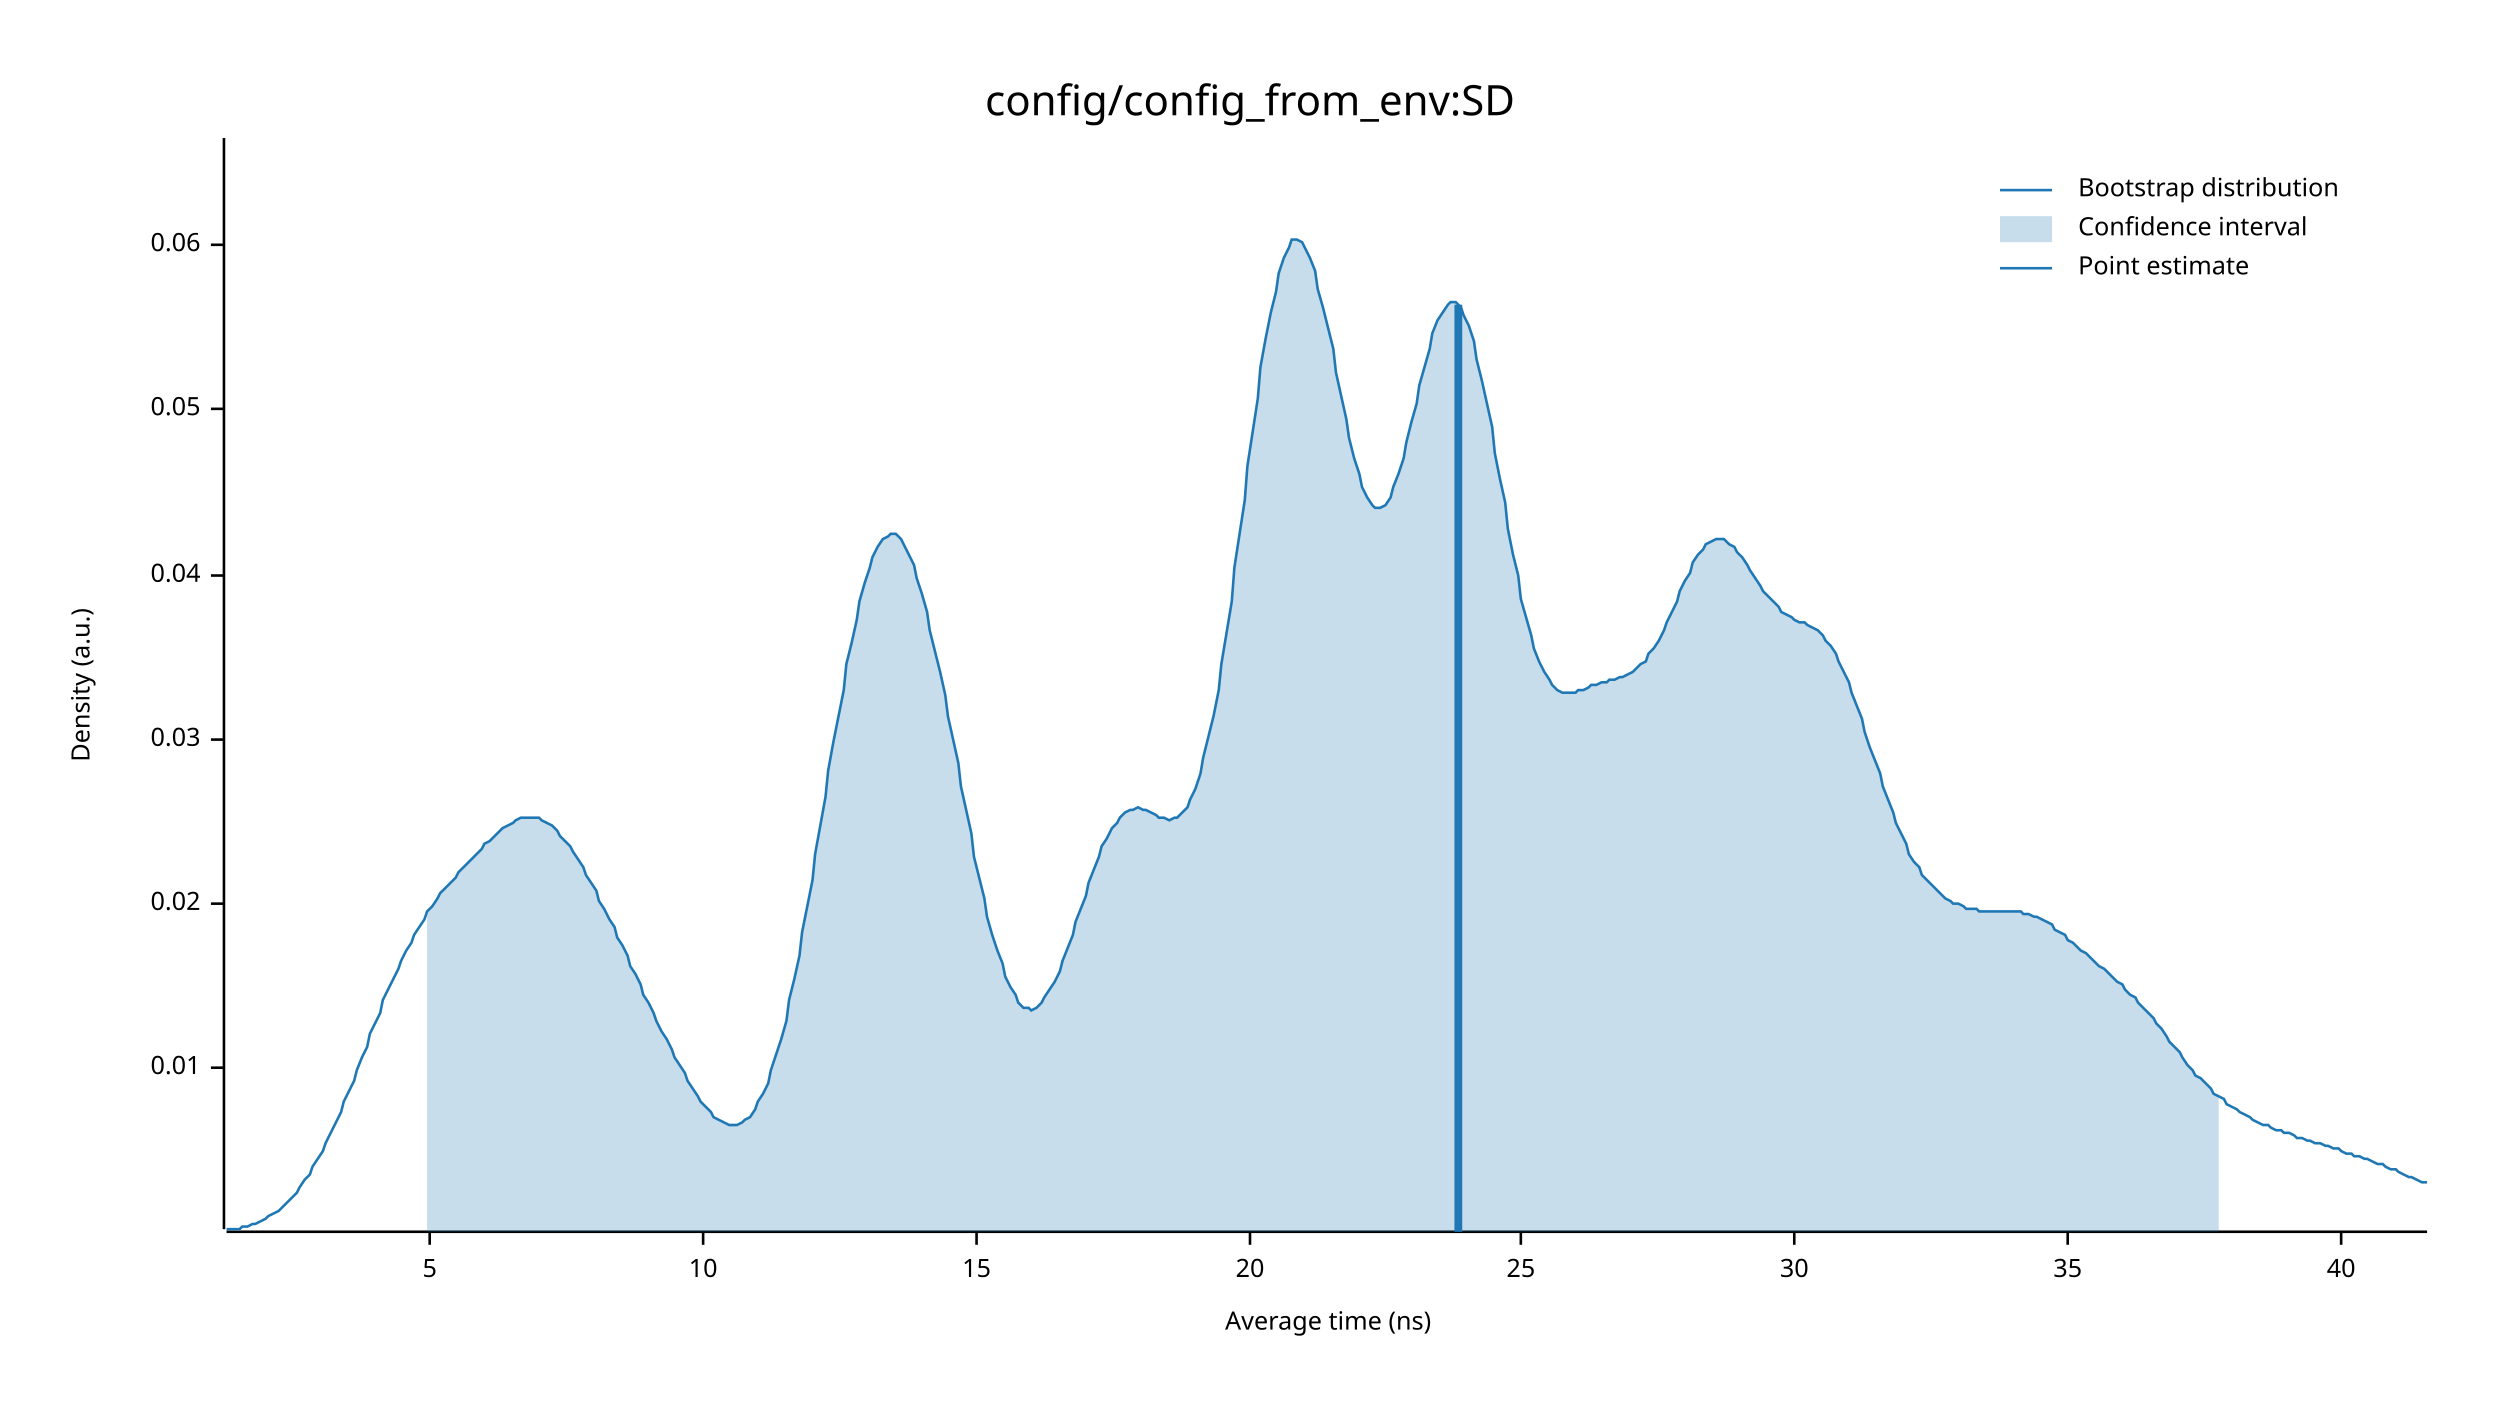
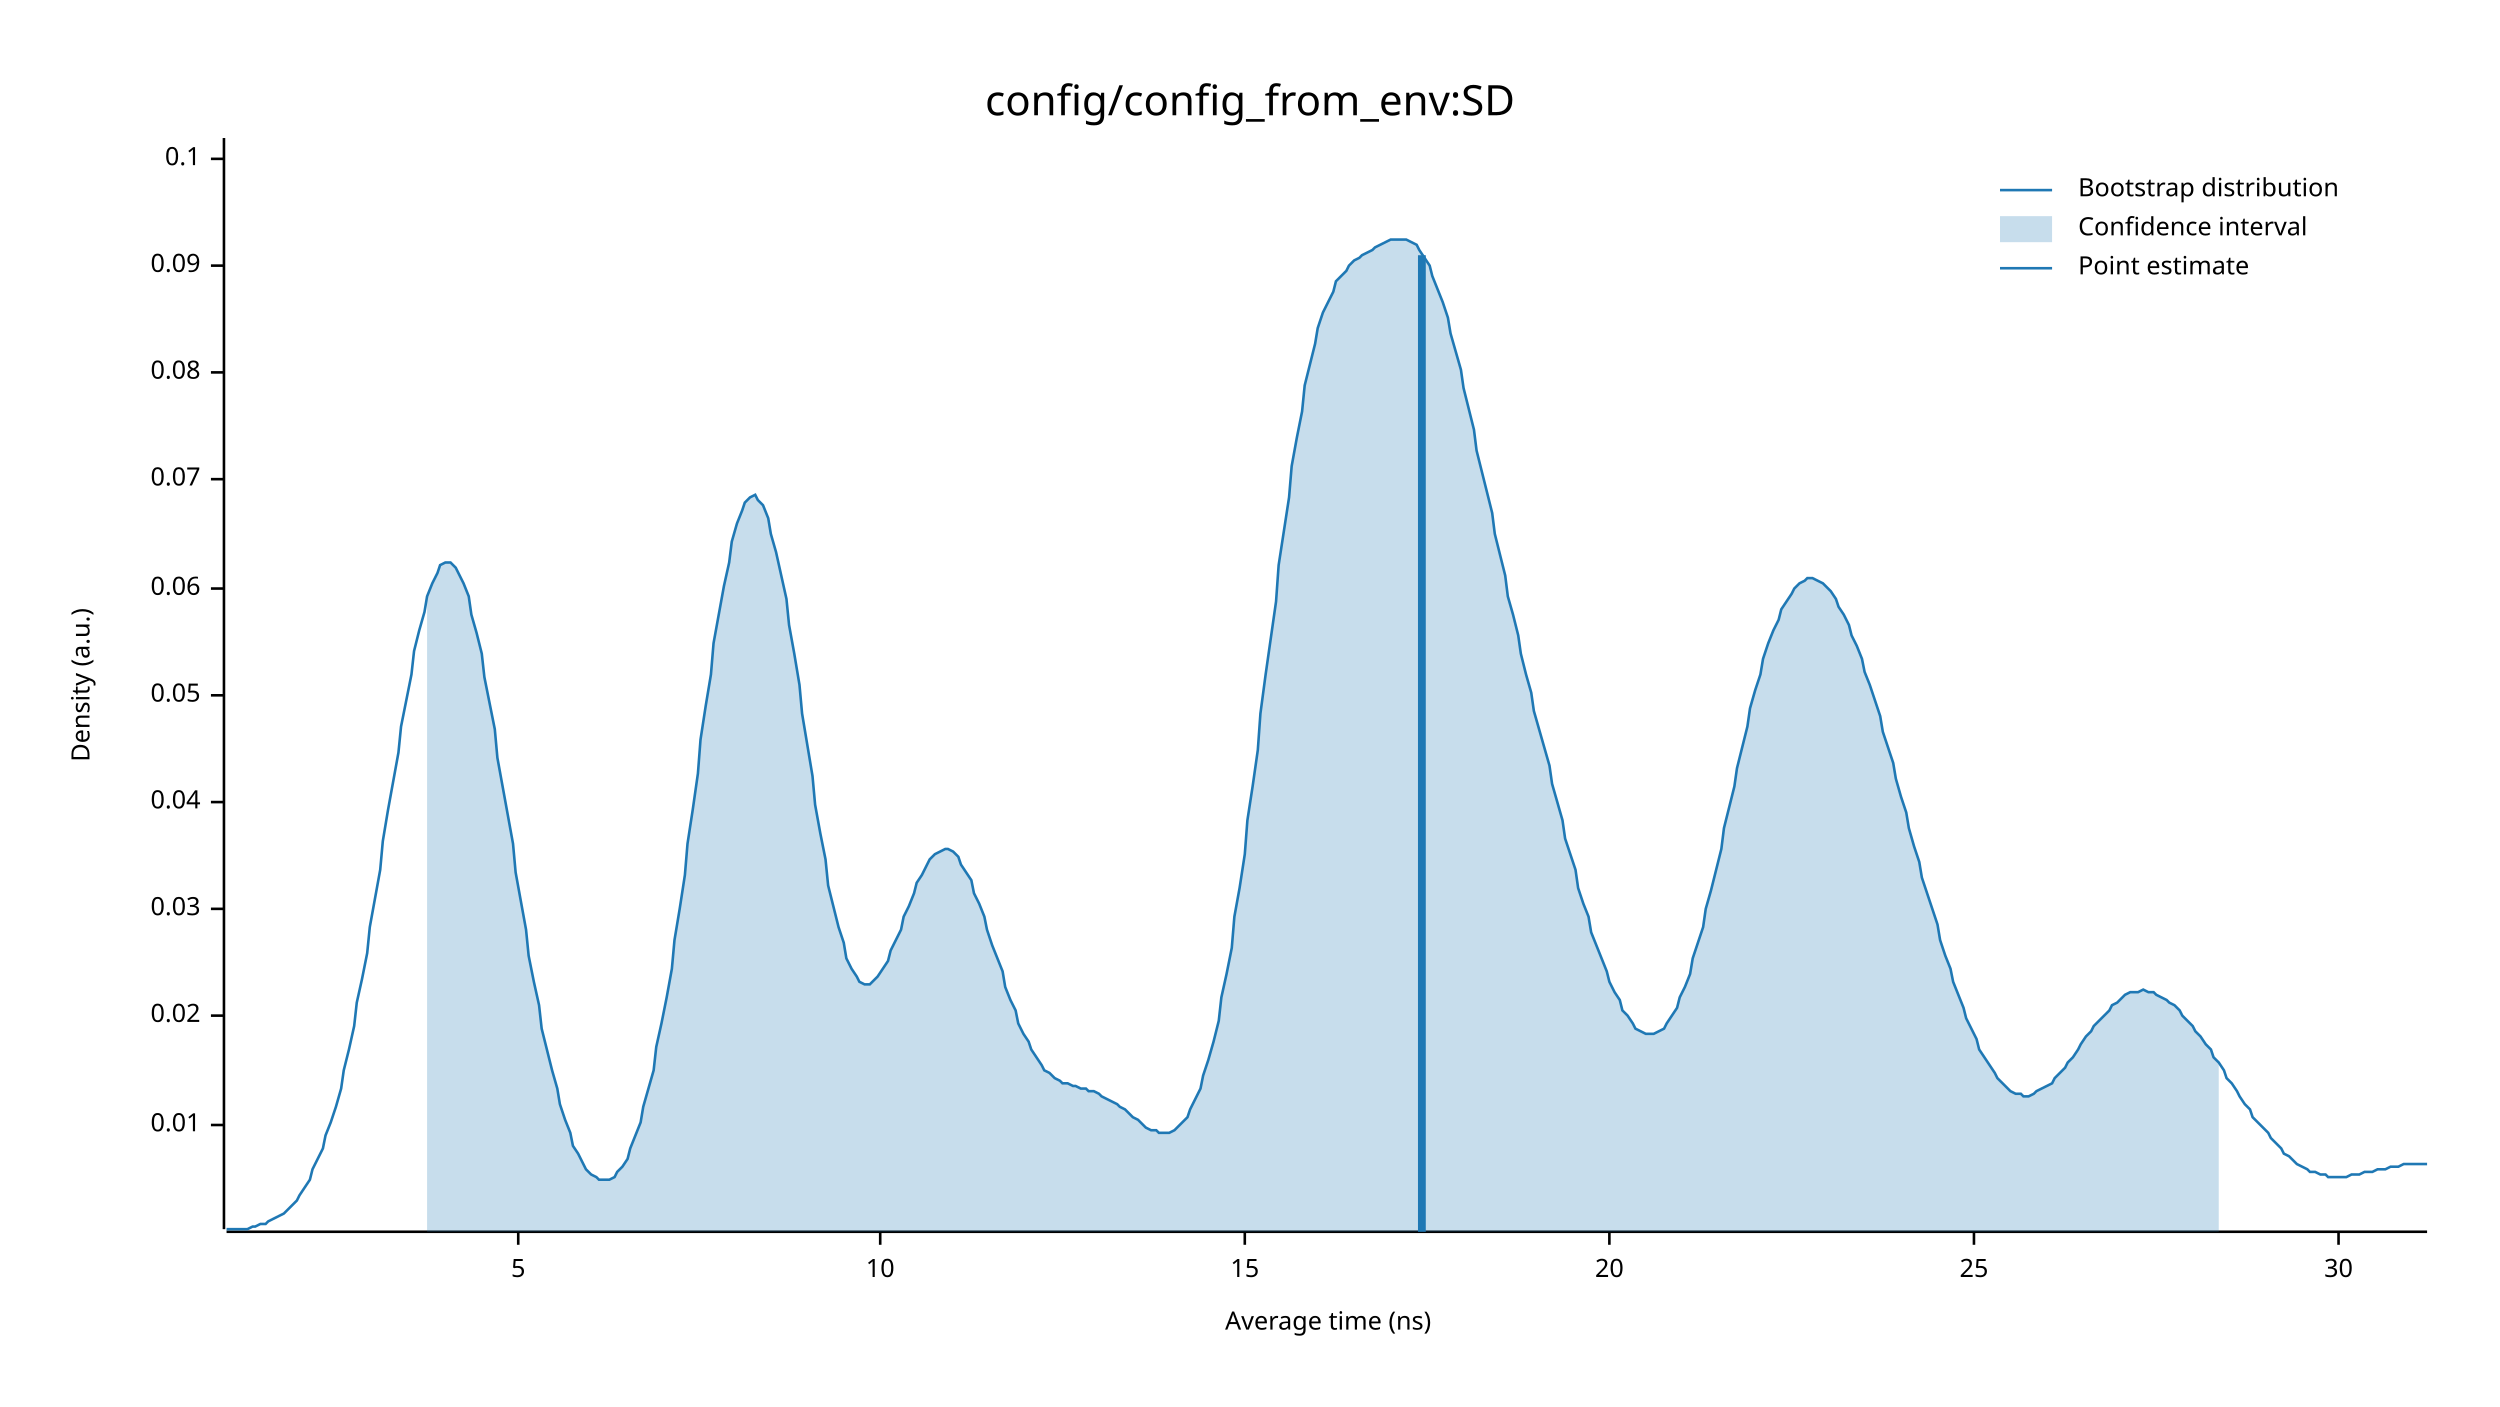
<svg xmlns="http://www.w3.org/2000/svg" width="960" height="540" viewBox="0 0 960 540">
  <text x="480" y="32" dy="0.76em" text-anchor="middle" font-family="sans-serif" font-size="16.129" opacity="1" fill="#000000">
config/config_from_env:SD
</text>
  <text x="27" y="263" dy="0.76em" text-anchor="middle" font-family="sans-serif" font-size="9.677" opacity="1" fill="#000000" transform="rotate(270, 27, 263)">
Density (a.u.)
</text>
  <text x="510" y="513" dy="-0.5ex" text-anchor="middle" font-family="sans-serif" font-size="9.677" opacity="1" fill="#000000">
Average time (ns)
</text>
  <polyline fill="none" opacity="1" stroke="#000000" stroke-width="1" points="86,53 86,472 " />
-   <text x="77" y="410" dy="0.5ex" text-anchor="end" font-family="sans-serif" font-size="9.677" opacity="1" fill="#000000">
+   <text x="77" y="432" dy="0.5ex" text-anchor="end" font-family="sans-serif" font-size="9.677" opacity="1" fill="#000000">
0.01
</text>
-   <polyline fill="none" opacity="1" stroke="#000000" stroke-width="1" points="81,410 86,410 " />
-   <text x="77" y="347" dy="0.5ex" text-anchor="end" font-family="sans-serif" font-size="9.677" opacity="1" fill="#000000">
+   <polyline fill="none" opacity="1" stroke="#000000" stroke-width="1" points="81,432 86,432 " />
+   <text x="77" y="390" dy="0.5ex" text-anchor="end" font-family="sans-serif" font-size="9.677" opacity="1" fill="#000000">
0.02
</text>
-   <polyline fill="none" opacity="1" stroke="#000000" stroke-width="1" points="81,347 86,347 " />
-   <text x="77" y="284" dy="0.5ex" text-anchor="end" font-family="sans-serif" font-size="9.677" opacity="1" fill="#000000">
+   <polyline fill="none" opacity="1" stroke="#000000" stroke-width="1" points="81,390 86,390 " />
+   <text x="77" y="349" dy="0.5ex" text-anchor="end" font-family="sans-serif" font-size="9.677" opacity="1" fill="#000000">
0.03
</text>
-   <polyline fill="none" opacity="1" stroke="#000000" stroke-width="1" points="81,284 86,284 " />
-   <text x="77" y="221" dy="0.5ex" text-anchor="end" font-family="sans-serif" font-size="9.677" opacity="1" fill="#000000">
+   <polyline fill="none" opacity="1" stroke="#000000" stroke-width="1" points="81,349 86,349 " />
+   <text x="77" y="308" dy="0.5ex" text-anchor="end" font-family="sans-serif" font-size="9.677" opacity="1" fill="#000000">
0.04
</text>
-   <polyline fill="none" opacity="1" stroke="#000000" stroke-width="1" points="81,221 86,221 " />
-   <text x="77" y="157" dy="0.5ex" text-anchor="end" font-family="sans-serif" font-size="9.677" opacity="1" fill="#000000">
+   <polyline fill="none" opacity="1" stroke="#000000" stroke-width="1" points="81,308 86,308 " />
+   <text x="77" y="267" dy="0.5ex" text-anchor="end" font-family="sans-serif" font-size="9.677" opacity="1" fill="#000000">
0.05
</text>
-   <polyline fill="none" opacity="1" stroke="#000000" stroke-width="1" points="81,157 86,157 " />
-   <text x="77" y="94" dy="0.5ex" text-anchor="end" font-family="sans-serif" font-size="9.677" opacity="1" fill="#000000">
+   <polyline fill="none" opacity="1" stroke="#000000" stroke-width="1" points="81,267 86,267 " />
+   <text x="77" y="226" dy="0.5ex" text-anchor="end" font-family="sans-serif" font-size="9.677" opacity="1" fill="#000000">
0.06
</text>
-   <polyline fill="none" opacity="1" stroke="#000000" stroke-width="1" points="81,94 86,94 " />
+   <polyline fill="none" opacity="1" stroke="#000000" stroke-width="1" points="81,226 86,226 " />
+   <text x="77" y="184" dy="0.5ex" text-anchor="end" font-family="sans-serif" font-size="9.677" opacity="1" fill="#000000">
+ 0.07
+ </text>
+   <polyline fill="none" opacity="1" stroke="#000000" stroke-width="1" points="81,184 86,184 " />
+   <text x="77" y="143" dy="0.5ex" text-anchor="end" font-family="sans-serif" font-size="9.677" opacity="1" fill="#000000">
+ 0.08
+ </text>
+   <polyline fill="none" opacity="1" stroke="#000000" stroke-width="1" points="81,143 86,143 " />
+   <text x="77" y="102" dy="0.5ex" text-anchor="end" font-family="sans-serif" font-size="9.677" opacity="1" fill="#000000">
+ 0.09
+ </text>
+   <polyline fill="none" opacity="1" stroke="#000000" stroke-width="1" points="81,102 86,102 " />
+   <text x="77" y="61" dy="0.5ex" text-anchor="end" font-family="sans-serif" font-size="9.677" opacity="1" fill="#000000">
+ 0.1
+ </text>
+   <polyline fill="none" opacity="1" stroke="#000000" stroke-width="1" points="81,61 86,61 " />
  <polyline fill="none" opacity="1" stroke="#000000" stroke-width="1" points="87,473 932,473 " />
-   <text x="165" y="483" dy="0.76em" text-anchor="middle" font-family="sans-serif" font-size="9.677" opacity="1" fill="#000000">
+   <text x="199" y="483" dy="0.76em" text-anchor="middle" font-family="sans-serif" font-size="9.677" opacity="1" fill="#000000">
5
</text>
-   <polyline fill="none" opacity="1" stroke="#000000" stroke-width="1" points="165,473 165,478 " />
-   <text x="270" y="483" dy="0.76em" text-anchor="middle" font-family="sans-serif" font-size="9.677" opacity="1" fill="#000000">
+   <polyline fill="none" opacity="1" stroke="#000000" stroke-width="1" points="199,473 199,478 " />
+   <text x="338" y="483" dy="0.76em" text-anchor="middle" font-family="sans-serif" font-size="9.677" opacity="1" fill="#000000">
10
</text>
-   <polyline fill="none" opacity="1" stroke="#000000" stroke-width="1" points="270,473 270,478 " />
-   <text x="375" y="483" dy="0.76em" text-anchor="middle" font-family="sans-serif" font-size="9.677" opacity="1" fill="#000000">
+   <polyline fill="none" opacity="1" stroke="#000000" stroke-width="1" points="338,473 338,478 " />
+   <text x="478" y="483" dy="0.76em" text-anchor="middle" font-family="sans-serif" font-size="9.677" opacity="1" fill="#000000">
15
</text>
-   <polyline fill="none" opacity="1" stroke="#000000" stroke-width="1" points="375,473 375,478 " />
-   <text x="480" y="483" dy="0.76em" text-anchor="middle" font-family="sans-serif" font-size="9.677" opacity="1" fill="#000000">
+   <polyline fill="none" opacity="1" stroke="#000000" stroke-width="1" points="478,473 478,478 " />
+   <text x="618" y="483" dy="0.76em" text-anchor="middle" font-family="sans-serif" font-size="9.677" opacity="1" fill="#000000">
20
</text>
-   <polyline fill="none" opacity="1" stroke="#000000" stroke-width="1" points="480,473 480,478 " />
-   <text x="584" y="483" dy="0.76em" text-anchor="middle" font-family="sans-serif" font-size="9.677" opacity="1" fill="#000000">
+   <polyline fill="none" opacity="1" stroke="#000000" stroke-width="1" points="618,473 618,478 " />
+   <text x="758" y="483" dy="0.76em" text-anchor="middle" font-family="sans-serif" font-size="9.677" opacity="1" fill="#000000">
25
</text>
-   <polyline fill="none" opacity="1" stroke="#000000" stroke-width="1" points="584,473 584,478 " />
-   <text x="689" y="483" dy="0.76em" text-anchor="middle" font-family="sans-serif" font-size="9.677" opacity="1" fill="#000000">
+   <polyline fill="none" opacity="1" stroke="#000000" stroke-width="1" points="758,473 758,478 " />
+   <text x="898" y="483" dy="0.76em" text-anchor="middle" font-family="sans-serif" font-size="9.677" opacity="1" fill="#000000">
30
</text>
-   <polyline fill="none" opacity="1" stroke="#000000" stroke-width="1" points="689,473 689,478 " />
-   <text x="794" y="483" dy="0.76em" text-anchor="middle" font-family="sans-serif" font-size="9.677" opacity="1" fill="#000000">
- 35
- </text>
-   <polyline fill="none" opacity="1" stroke="#000000" stroke-width="1" points="794,473 794,478 " />
-   <text x="899" y="483" dy="0.76em" text-anchor="middle" font-family="sans-serif" font-size="9.677" opacity="1" fill="#000000">
- 40
- </text>
-   <polyline fill="none" opacity="1" stroke="#000000" stroke-width="1" points="899,473 899,478 " />
-   <polyline fill="none" opacity="1" stroke="#1F78B4" stroke-width="1" points="87,472 88,472 90,472 92,472 93,471 95,471 97,470 98,470 100,469 102,468 103,467 105,466 107,465 109,463 110,462 112,460 114,458 115,456 117,453 119,451 120,448 122,445 124,442 125,439 127,435 129,431 131,427 132,423 134,419 136,415 137,411 139,406 141,402 142,397 144,393 146,389 147,384 149,380 151,376 153,372 154,369 156,365 158,362 159,359 161,356 163,353 164,350 166,348 168,345 169,343 171,341 173,339 175,337 176,335 178,333 180,331 181,330 183,328 185,326 186,324 188,323 190,321 191,320 193,318 195,317 197,316 198,315 200,314 202,314 203,314 205,314 207,314 208,315 210,316 212,317 214,319 215,321 217,323 219,325 220,327 222,330 224,333 225,336 227,339 229,342 230,346 232,349 234,353 236,356 237,360 239,363 241,367 242,371 244,374 246,378 247,382 249,385 251,389 252,392 254,396 256,399 258,403 259,406 261,409 263,412 264,415 266,418 268,421 269,423 271,425 273,427 274,429 276,430 278,431 280,432 281,432 283,432 285,431 286,430 288,429 290,426 291,423 293,420 295,416 296,411 298,405 300,399 302,392 303,384 305,376 307,367 308,358 310,348 312,338 313,328 315,317 317,306 318,296 320,285 322,275 324,265 325,255 327,247 329,238 330,231 332,224 334,218 335,214 337,210 339,207 341,206 342,205 344,205 346,207 347,209 349,213 351,217 352,222 354,228 356,235 357,242 359,250 361,258 363,267 364,275 366,284 368,293 369,302 371,311 373,320 374,329 376,337 378,345 379,352 381,359 383,365 385,370 386,375 388,379 390,382 391,385 393,387 395,387 396,388 398,387 400,385 401,383 403,380 405,377 407,373 408,369 410,364 412,359 413,354 415,349 417,344 418,339 420,334 422,329 423,325 425,322 427,318 429,316 430,314 432,312 434,311 435,311 437,310 439,311 440,311 442,312 444,313 445,314 447,314 449,315 451,314 452,314 454,312 456,310 457,307 459,303 461,297 462,291 464,283 466,275 468,265 469,255 471,243 473,231 474,218 476,205 478,192 479,179 481,166 483,153 484,141 486,130 488,120 490,112 491,105 493,99 495,95 496,92 498,92 500,93 501,95 503,99 505,104 506,111 508,118 510,126 512,134 513,143 515,152 517,161 518,168 520,176 522,182 523,187 525,191 527,194 528,195 530,195 532,194 534,191 535,187 537,182 539,176 540,170 542,162 544,155 545,148 547,141 549,134 550,128 552,123 554,120 556,117 557,116 559,116 561,118 562,121 564,125 566,131 567,138 569,146 571,155 573,164 574,174 576,184 578,193 579,203 581,213 583,221 584,230 586,237 588,244 589,249 591,254 593,258 595,261 596,263 598,265 600,266 601,266 603,266 605,266 606,265 608,265 610,264 611,263 613,263 615,262 617,262 618,261 620,261 622,260 623,260 625,259 627,258 628,257 630,255 632,254 633,251 635,249 637,246 639,242 640,239 642,235 644,231 645,227 647,223 649,220 650,216 652,213 654,211 655,209 657,208 659,207 661,207 662,207 664,209 666,210 667,212 669,214 671,217 672,219 674,222 676,225 677,227 679,229 681,231 683,233 684,235 686,236 688,237 689,238 691,239 693,239 694,240 696,241 698,242 700,244 701,246 703,248 705,251 706,254 708,258 710,262 711,266 713,271 715,276 716,281 718,287 720,292 722,297 723,302 725,307 727,312 728,316 730,320 732,324 733,328 735,331 737,333 738,336 740,338 742,340 744,342 745,343 747,345 749,346 750,347 752,347 754,348 755,349 757,349 759,349 760,350 762,350 764,350 766,350 767,350 769,350 771,350 772,350 774,350 776,350 777,351 779,351 781,352 782,352 784,353 786,354 788,355 789,357 791,358 793,359 794,361 796,362 798,364 799,365 801,366 803,368 804,369 806,371 808,372 810,374 811,375 813,377 815,378 816,380 818,382 820,383 821,385 823,387 825,389 827,391 828,393 830,395 832,398 833,400 835,402 837,404 838,406 840,409 842,411 843,413 845,414 847,416 849,418 850,420 852,421 854,422 855,424 857,425 859,426 860,427 862,428 864,429 865,430 867,431 869,432 871,432 872,433 874,434 876,434 877,435 879,435 881,436 882,437 884,437 886,438 887,438 889,439 891,439 893,440 894,440 896,441 898,441 899,442 901,443 903,443 904,444 906,444 908,445 909,445 911,446 913,447 915,447 916,448 918,449 920,449 921,450 923,451 925,452 926,452 928,453 930,454 932,454 " />
-   <polygon opacity="0.25" fill="#1F78B4" points="164,350 166,348 168,345 169,343 171,341 173,339 175,337 176,335 178,333 180,331 181,330 183,328 185,326 186,324 188,323 190,321 191,320 193,318 195,317 197,316 198,315 200,314 202,314 203,314 205,314 207,314 208,315 210,316 212,317 214,319 215,321 217,323 219,325 220,327 222,330 224,333 225,336 227,339 229,342 230,346 232,349 234,353 236,356 237,360 239,363 241,367 242,371 244,374 246,378 247,382 249,385 251,389 252,392 254,396 256,399 258,403 259,406 261,409 263,412 264,415 266,418 268,421 269,423 271,425 273,427 274,429 276,430 278,431 280,432 281,432 283,432 285,431 286,430 288,429 290,426 291,423 293,420 295,416 296,411 298,405 300,399 302,392 303,384 305,376 307,367 308,358 310,348 312,338 313,328 315,317 317,306 318,296 320,285 322,275 324,265 325,255 327,247 329,238 330,231 332,224 334,218 335,214 337,210 339,207 341,206 342,205 344,205 346,207 347,209 349,213 351,217 352,222 354,228 356,235 357,242 359,250 361,258 363,267 364,275 366,284 368,293 369,302 371,311 373,320 374,329 376,337 378,345 379,352 381,359 383,365 385,370 386,375 388,379 390,382 391,385 393,387 395,387 396,388 398,387 400,385 401,383 403,380 405,377 407,373 408,369 410,364 412,359 413,354 415,349 417,344 418,339 420,334 422,329 423,325 425,322 427,318 429,316 430,314 432,312 434,311 435,311 437,310 439,311 440,311 442,312 444,313 445,314 447,314 449,315 451,314 452,314 454,312 456,310 457,307 459,303 461,297 462,291 464,283 466,275 468,265 469,255 471,243 473,231 474,218 476,205 478,192 479,179 481,166 483,153 484,141 486,130 488,120 490,112 491,105 493,99 495,95 496,92 498,92 500,93 501,95 503,99 505,104 506,111 508,118 510,126 512,134 513,143 515,152 517,161 518,168 520,176 522,182 523,187 525,191 527,194 528,195 530,195 532,194 534,191 535,187 537,182 539,176 540,170 542,162 544,155 545,148 547,141 549,134 550,128 552,123 554,120 556,117 557,116 559,116 561,118 562,121 564,125 566,131 567,138 569,146 571,155 573,164 574,174 576,184 578,193 579,203 581,213 583,221 584,230 586,237 588,244 589,249 591,254 593,258 595,261 596,263 598,265 600,266 601,266 603,266 605,266 606,265 608,265 610,264 611,263 613,263 615,262 617,262 618,261 620,261 622,260 623,260 625,259 627,258 628,257 630,255 632,254 633,251 635,249 637,246 639,242 640,239 642,235 644,231 645,227 647,223 649,220 650,216 652,213 654,211 655,209 657,208 659,207 661,207 662,207 664,209 666,210 667,212 669,214 671,217 672,219 674,222 676,225 677,227 679,229 681,231 683,233 684,235 686,236 688,237 689,238 691,239 693,239 694,240 696,241 698,242 700,244 701,246 703,248 705,251 706,254 708,258 710,262 711,266 713,271 715,276 716,281 718,287 720,292 722,297 723,302 725,307 727,312 728,316 730,320 732,324 733,328 735,331 737,333 738,336 740,338 742,340 744,342 745,343 747,345 749,346 750,347 752,347 754,348 755,349 757,349 759,349 760,350 762,350 764,350 766,350 767,350 769,350 771,350 772,350 774,350 776,350 777,351 779,351 781,352 782,352 784,353 786,354 788,355 789,357 791,358 793,359 794,361 796,362 798,364 799,365 801,366 803,368 804,369 806,371 808,372 810,374 811,375 813,377 815,378 816,380 818,382 820,383 821,385 823,387 825,389 827,391 828,393 830,395 832,398 833,400 835,402 837,404 838,406 840,409 842,411 843,413 845,414 847,416 849,418 850,420 852,421 852,473 164,473 " />
-   <polyline fill="none" opacity="1" stroke="#1F78B4" stroke-width="3" points="560,473 560,117 " />
+   <polyline fill="none" opacity="1" stroke="#000000" stroke-width="1" points="898,473 898,478 " />
+   <polyline fill="none" opacity="1" stroke="#1F78B4" stroke-width="1" points="87,472 88,472 90,472 92,472 93,472 95,472 97,471 98,471 100,470 102,470 103,469 105,468 107,467 109,466 110,465 112,463 114,461 115,459 117,456 119,453 120,449 122,445 124,441 125,436 127,431 129,425 131,418 132,411 134,403 136,394 137,385 139,376 141,366 142,356 144,345 146,334 147,323 149,311 151,300 153,289 154,279 156,269 158,259 159,250 161,242 163,235 164,229 166,224 168,220 169,217 171,216 173,216 175,218 176,220 178,224 180,229 181,236 183,243 185,251 186,260 188,270 190,280 191,291 193,302 195,313 197,324 198,335 200,346 202,357 203,367 205,377 207,386 208,395 210,403 212,411 214,418 215,424 217,430 219,435 220,440 222,443 224,447 225,449 227,451 229,452 230,453 232,453 234,453 236,452 237,450 239,448 241,445 242,441 244,436 246,431 247,425 249,418 251,411 252,402 254,393 256,383 258,372 259,361 261,349 263,336 264,324 266,311 268,297 269,284 271,271 273,259 274,247 276,236 278,225 280,216 281,208 283,201 285,196 286,193 288,191 290,190 291,192 293,194 295,199 296,205 298,212 300,221 302,230 303,240 305,251 307,263 308,274 310,286 312,298 313,309 315,320 317,330 318,340 320,348 322,356 324,362 325,368 327,372 329,375 330,377 332,378 334,378 335,377 337,375 339,372 341,369 342,365 344,361 346,357 347,352 349,348 351,343 352,339 354,336 356,332 357,330 359,328 361,327 363,326 364,326 366,327 368,329 369,332 371,335 373,338 374,343 376,347 378,352 379,357 381,363 383,368 385,373 386,379 388,384 390,388 391,393 393,397 395,400 396,403 398,406 400,409 401,411 403,412 405,414 407,415 408,416 410,416 412,417 413,417 415,418 417,418 418,419 420,419 422,420 423,421 425,422 427,423 429,424 430,425 432,426 434,428 435,429 437,430 439,432 440,433 442,434 444,434 445,435 447,435 449,435 451,434 452,433 454,431 456,429 457,426 459,422 461,418 462,413 464,407 466,400 468,392 469,383 471,374 473,364 474,352 476,341 478,328 479,315 481,302 483,288 484,274 486,259 488,245 490,231 491,217 493,204 495,191 496,179 498,168 500,158 501,148 503,140 505,132 506,126 508,120 510,116 512,112 513,108 515,106 517,104 518,102 520,100 522,99 523,98 525,97 527,96 528,95 530,94 532,93 534,92 535,92 537,92 539,92 540,92 542,93 544,94 545,96 547,99 549,102 550,106 552,111 554,116 556,122 557,128 559,135 561,142 562,149 564,157 566,165 567,173 569,181 571,189 573,197 574,205 576,213 578,221 579,229 581,236 583,244 584,251 586,259 588,266 589,273 591,280 593,287 595,294 596,301 598,308 600,315 601,322 603,328 605,334 606,341 608,347 610,352 611,358 613,363 615,368 617,373 618,377 620,381 622,384 623,388 625,390 627,393 628,395 630,396 632,397 633,397 635,397 637,396 639,395 640,393 642,390 644,387 645,383 647,379 649,374 650,368 652,362 654,356 655,349 657,342 659,334 661,326 662,318 664,310 666,302 667,295 669,287 671,279 672,272 674,265 676,259 677,253 679,247 681,242 683,238 684,234 686,231 688,228 689,226 691,224 693,223 694,222 696,222 698,223 700,224 701,225 703,227 705,230 706,233 708,236 710,240 711,244 713,248 715,253 716,258 718,263 720,269 722,275 723,281 725,287 727,293 728,299 730,306 732,312 733,318 735,325 737,331 738,337 740,343 742,349 744,355 745,361 747,367 749,372 750,377 752,382 754,387 755,391 757,395 759,399 760,403 762,406 764,409 766,412 767,414 769,416 771,418 772,419 774,420 776,420 777,421 779,421 781,420 782,419 784,418 786,417 788,416 789,414 791,412 793,410 794,408 796,406 798,403 799,401 801,398 803,396 804,394 806,392 808,390 810,388 811,386 813,385 815,383 816,382 818,381 820,381 821,381 823,380 825,381 827,381 828,382 830,383 832,384 833,385 835,386 837,388 838,390 840,392 842,394 843,396 845,398 847,401 849,403 850,406 852,408 854,411 855,414 857,416 859,419 860,421 862,424 864,426 865,429 867,431 869,433 871,435 872,437 874,439 876,441 877,443 879,444 881,446 882,447 884,448 886,449 887,450 889,450 891,451 893,451 894,452 896,452 898,452 899,452 901,452 903,451 904,451 906,451 908,450 909,450 911,450 913,449 915,449 916,449 918,448 920,448 921,448 923,447 925,447 926,447 928,447 930,447 932,447 " />
+   <polygon opacity="0.25" fill="#1F78B4" points="164,229 166,224 168,220 169,217 171,216 173,216 175,218 176,220 178,224 180,229 181,236 183,243 185,251 186,260 188,270 190,280 191,291 193,302 195,313 197,324 198,335 200,346 202,357 203,367 205,377 207,386 208,395 210,403 212,411 214,418 215,424 217,430 219,435 220,440 222,443 224,447 225,449 227,451 229,452 230,453 232,453 234,453 236,452 237,450 239,448 241,445 242,441 244,436 246,431 247,425 249,418 251,411 252,402 254,393 256,383 258,372 259,361 261,349 263,336 264,324 266,311 268,297 269,284 271,271 273,259 274,247 276,236 278,225 280,216 281,208 283,201 285,196 286,193 288,191 290,190 291,192 293,194 295,199 296,205 298,212 300,221 302,230 303,240 305,251 307,263 308,274 310,286 312,298 313,309 315,320 317,330 318,340 320,348 322,356 324,362 325,368 327,372 329,375 330,377 332,378 334,378 335,377 337,375 339,372 341,369 342,365 344,361 346,357 347,352 349,348 351,343 352,339 354,336 356,332 357,330 359,328 361,327 363,326 364,326 366,327 368,329 369,332 371,335 373,338 374,343 376,347 378,352 379,357 381,363 383,368 385,373 386,379 388,384 390,388 391,393 393,397 395,400 396,403 398,406 400,409 401,411 403,412 405,414 407,415 408,416 410,416 412,417 413,417 415,418 417,418 418,419 420,419 422,420 423,421 425,422 427,423 429,424 430,425 432,426 434,428 435,429 437,430 439,432 440,433 442,434 444,434 445,435 447,435 449,435 451,434 452,433 454,431 456,429 457,426 459,422 461,418 462,413 464,407 466,400 468,392 469,383 471,374 473,364 474,352 476,341 478,328 479,315 481,302 483,288 484,274 486,259 488,245 490,231 491,217 493,204 495,191 496,179 498,168 500,158 501,148 503,140 505,132 506,126 508,120 510,116 512,112 513,108 515,106 517,104 518,102 520,100 522,99 523,98 525,97 527,96 528,95 530,94 532,93 534,92 535,92 537,92 539,92 540,92 542,93 544,94 545,96 547,99 549,102 550,106 552,111 554,116 556,122 557,128 559,135 561,142 562,149 564,157 566,165 567,173 569,181 571,189 573,197 574,205 576,213 578,221 579,229 581,236 583,244 584,251 586,259 588,266 589,273 591,280 593,287 595,294 596,301 598,308 600,315 601,322 603,328 605,334 606,341 608,347 610,352 611,358 613,363 615,368 617,373 618,377 620,381 622,384 623,388 625,390 627,393 628,395 630,396 632,397 633,397 635,397 637,396 639,395 640,393 642,390 644,387 645,383 647,379 649,374 650,368 652,362 654,356 655,349 657,342 659,334 661,326 662,318 664,310 666,302 667,295 669,287 671,279 672,272 674,265 676,259 677,253 679,247 681,242 683,238 684,234 686,231 688,228 689,226 691,224 693,223 694,222 696,222 698,223 700,224 701,225 703,227 705,230 706,233 708,236 710,240 711,244 713,248 715,253 716,258 718,263 720,269 722,275 723,281 725,287 727,293 728,299 730,306 732,312 733,318 735,325 737,331 738,337 740,343 742,349 744,355 745,361 747,367 749,372 750,377 752,382 754,387 755,391 757,395 759,399 760,403 762,406 764,409 766,412 767,414 769,416 771,418 772,419 774,420 776,420 777,421 779,421 781,420 782,419 784,418 786,417 788,416 789,414 791,412 793,410 794,408 796,406 798,403 799,401 801,398 803,396 804,394 806,392 808,390 810,388 811,386 813,385 815,383 816,382 818,381 820,381 821,381 823,380 825,381 827,381 828,382 830,383 832,384 833,385 835,386 837,388 838,390 840,392 842,394 843,396 845,398 847,401 849,403 850,406 852,408 852,473 164,473 " />
+   <polyline fill="none" opacity="1" stroke="#1F78B4" stroke-width="3" points="546,473 546,98 " />
  <text x="798" y="68" dy="0.76em" text-anchor="start" font-family="sans-serif" font-size="9.677" opacity="1" fill="#000000">
Bootstrap distribution
</text>
  <text x="798" y="83" dy="0.76em" text-anchor="start" font-family="sans-serif" font-size="9.677" opacity="1" fill="#000000">
Confidence interval
</text>
  <text x="798" y="98" dy="0.76em" text-anchor="start" font-family="sans-serif" font-size="9.677" opacity="1" fill="#000000">
Point estimate
</text>
  <polyline fill="none" opacity="1" stroke="#1F78B4" stroke-width="1" points="768,73 788,73 " />
  <rect x="768" y="83" width="20" height="10" opacity="0.25" fill="#1F78B4" stroke="none" />
  <polyline fill="none" opacity="1" stroke="#1F78B4" stroke-width="1" points="768,103 788,103 " />
</svg>
